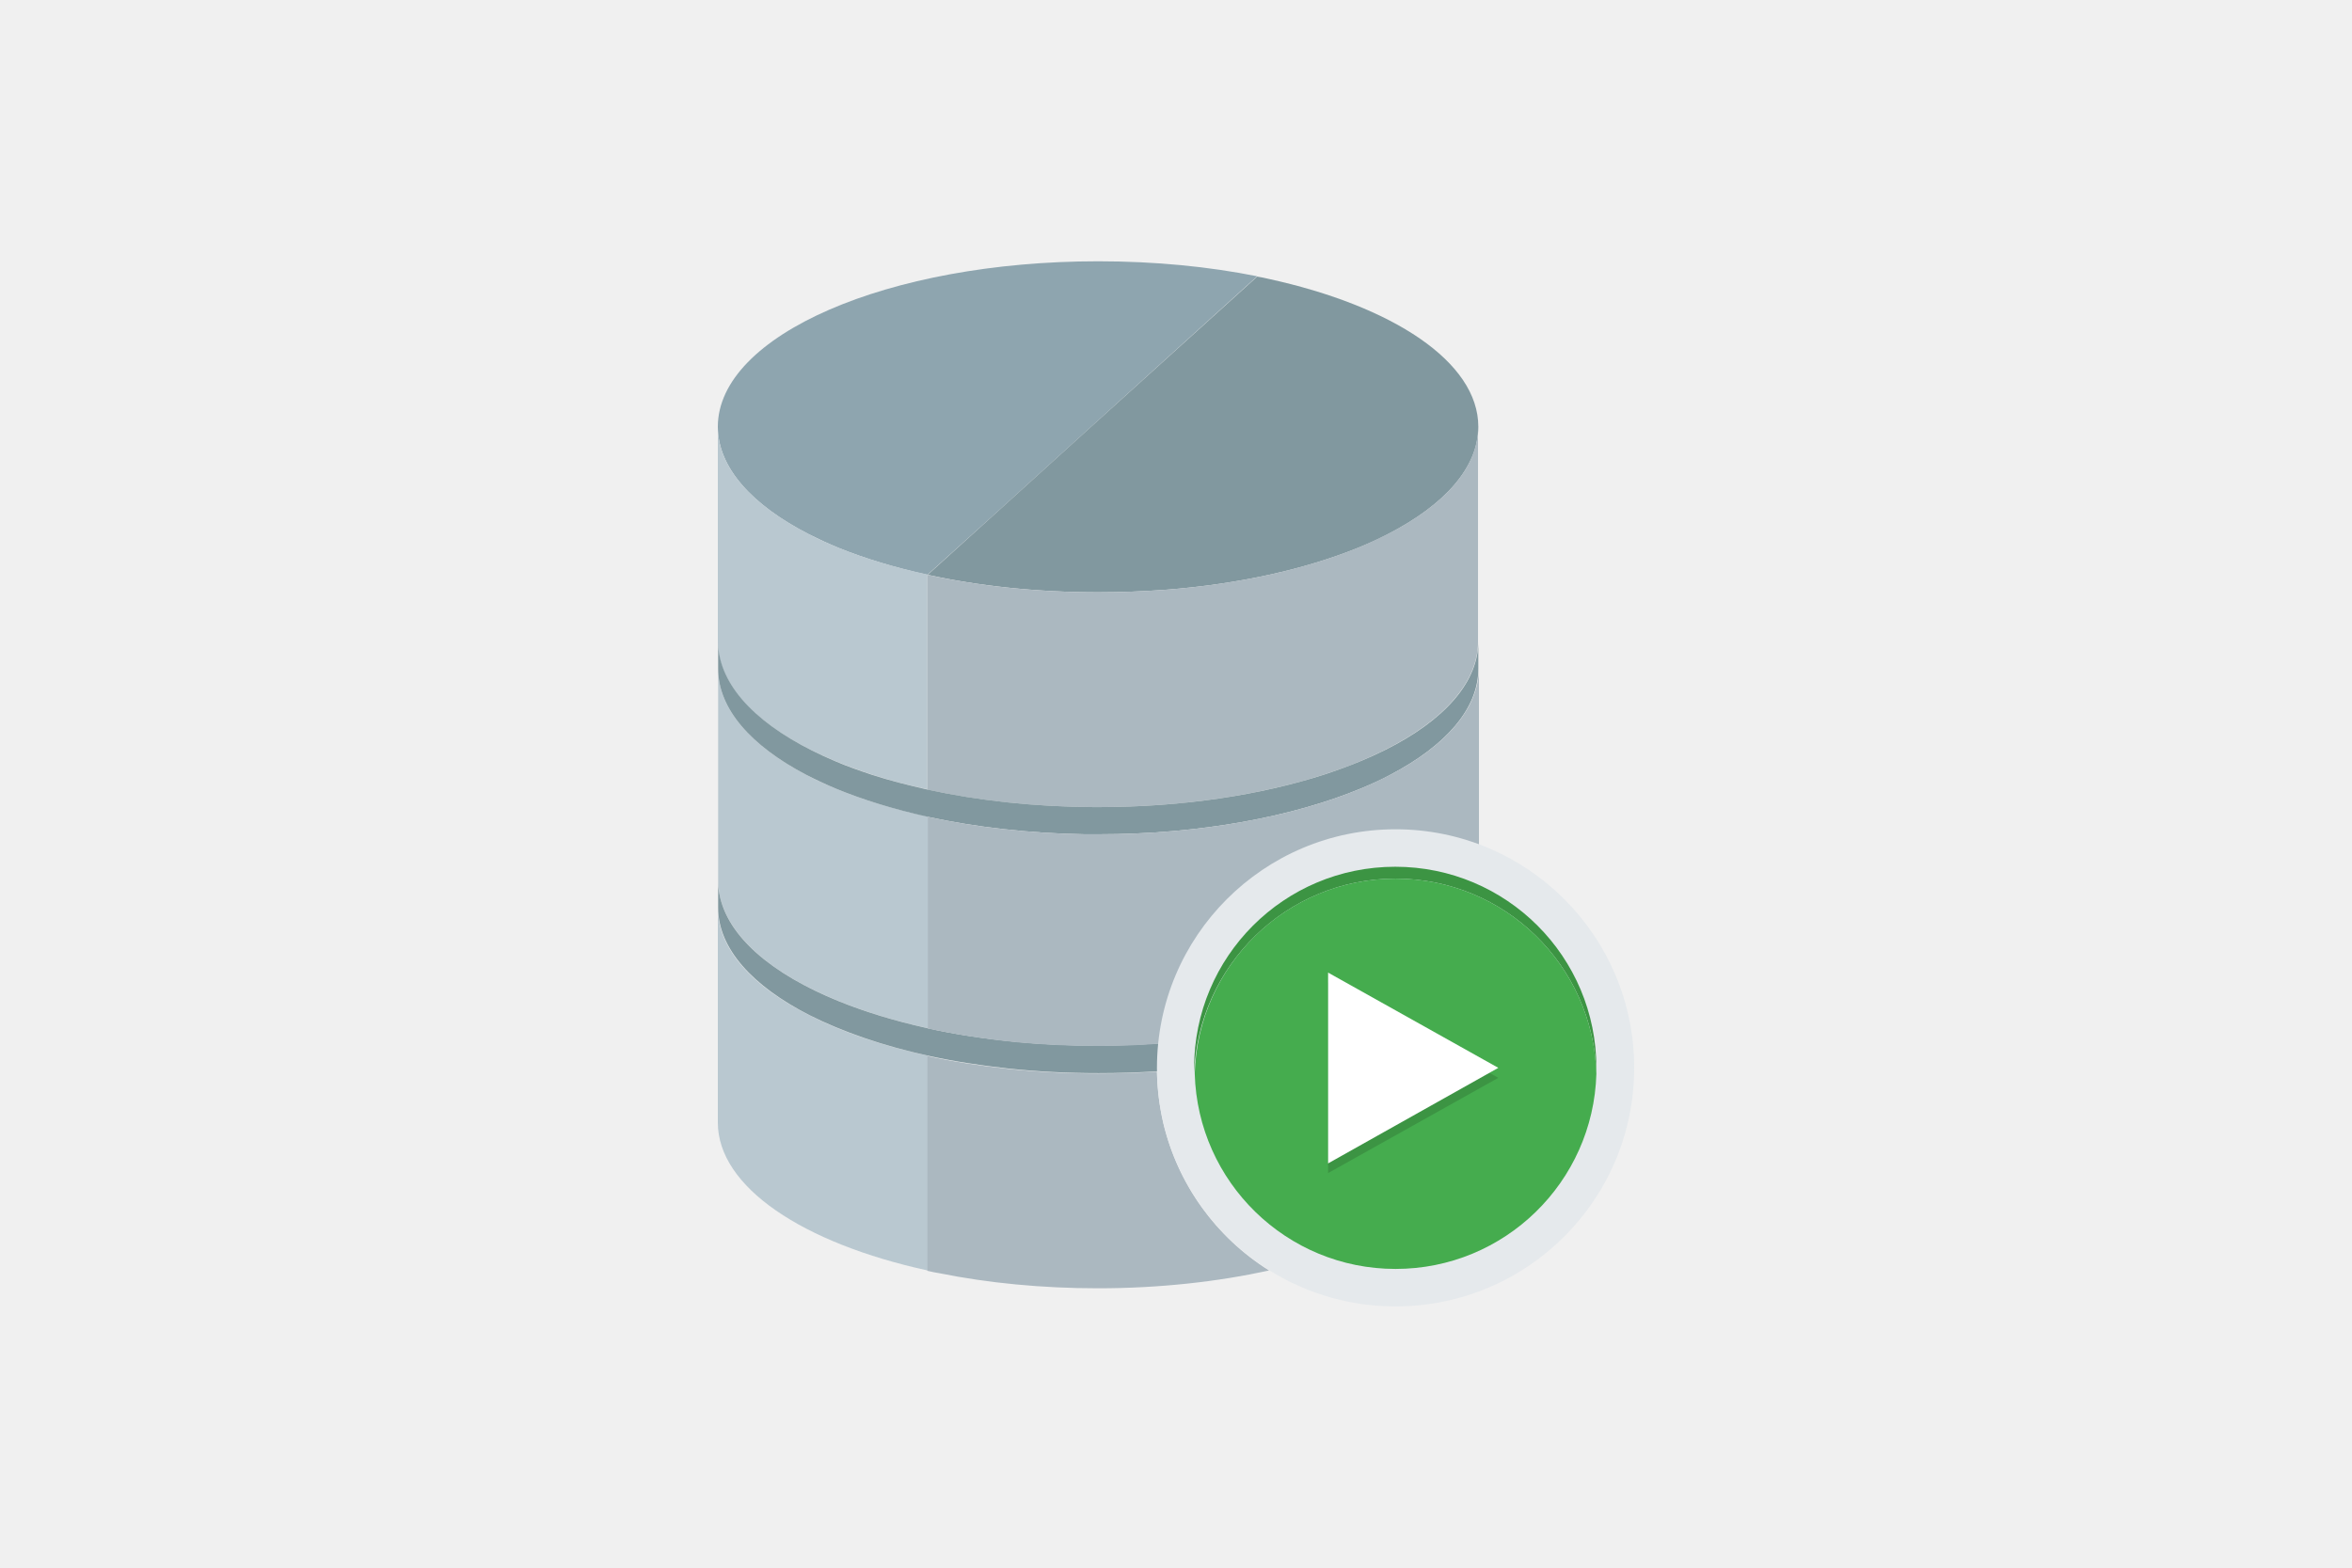
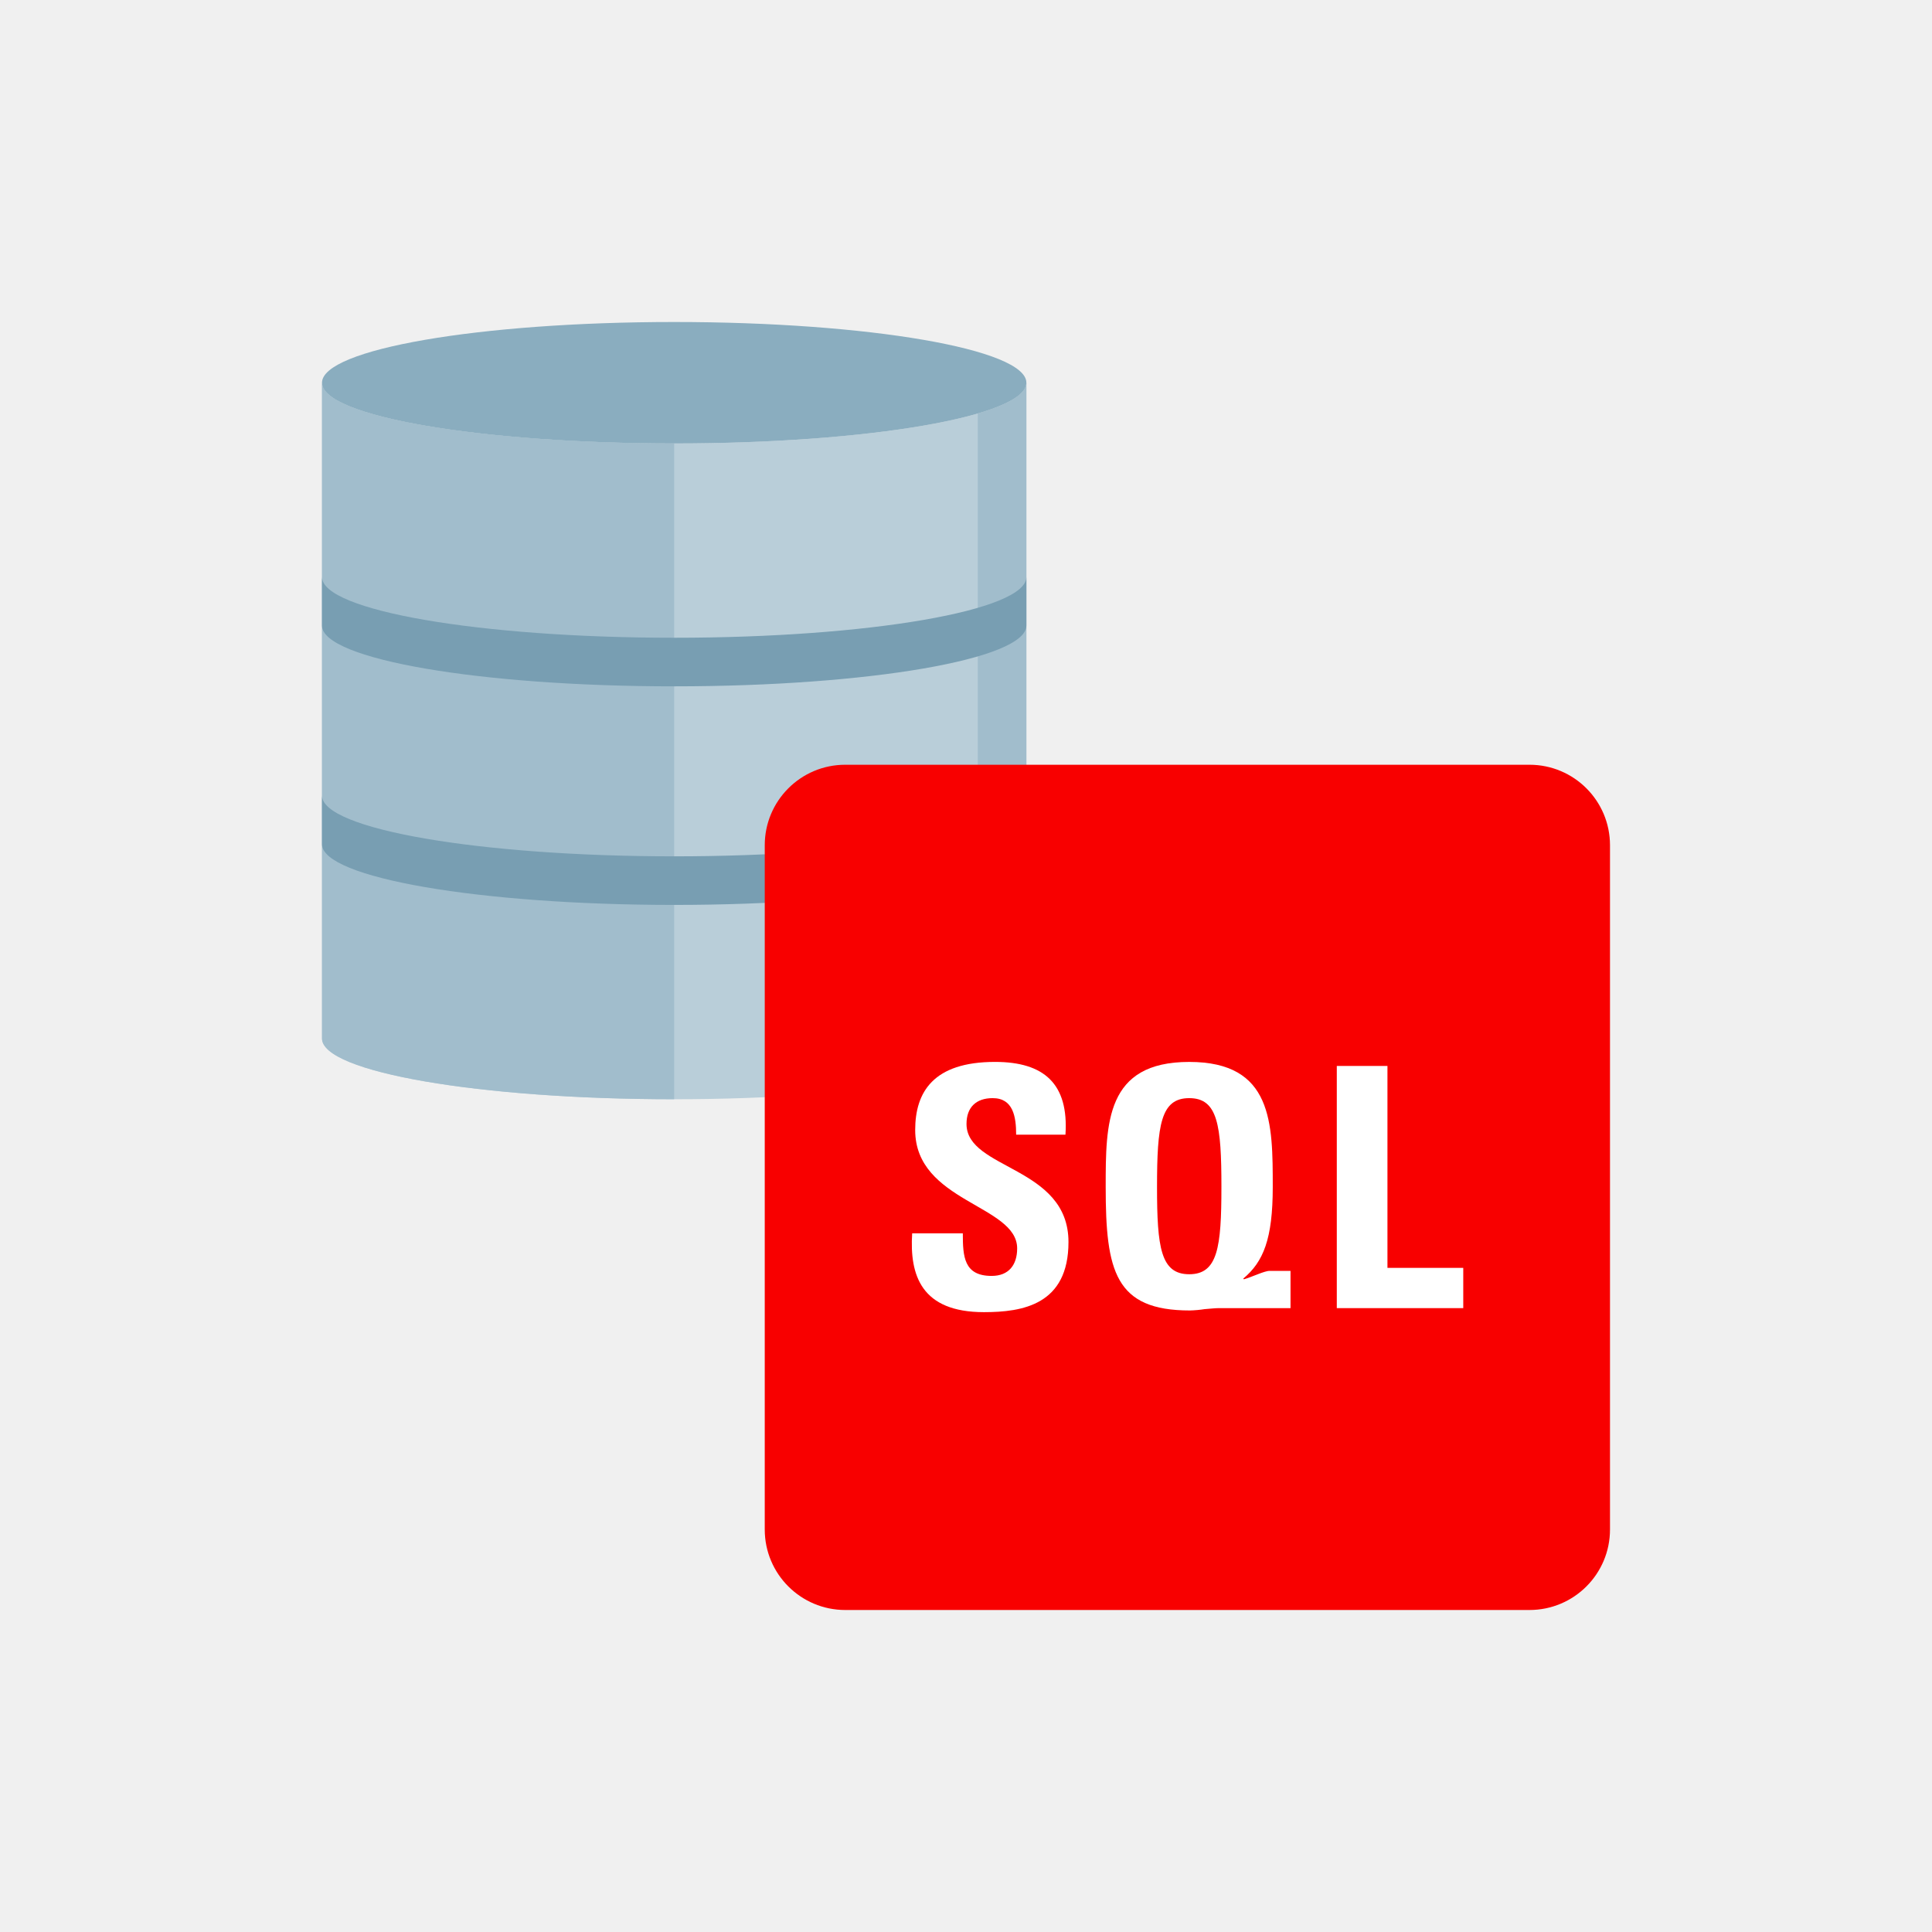
- <svg xmlns="http://www.w3.org/2000/svg" height="800" width="1200" xml:space="preserve" y="0" x="0" id="Calque_1" version="1.1" viewBox="-44.01 -83.675 381.42 502.05">
-   <style id="style357" type="text/css">.st0{fill:#b9c8d0}.st2{fill:#abb8c0}.st3{fill:#81989f}.st5{fill:#3c9443}</style>
-   <g transform="translate(-1.5)" id="XMLID_5_">
-     <path d="M30.7 241.4C12.5 232.2 1.5 220.2 1.5 207v68.8c0 20.7 27.3 38.7 67.2 47.4v-68.8c-14.6-3.2-27.5-7.6-38-13z" class="st0" id="XMLID_14_" />
-     <path d="M39.1 168.8c-3.3-1.4-6.5-2.8-9.4-4.4-17.5-9.2-28.1-21-28.1-33.9v67.7c0 1.5.2 2.9.4 4.4 2.6 13.6 16.8 25.7 38.4 34.4 8.4 3.4 17.9 6.3 28.3 8.6v-67.8c-10.9-2.3-20.9-5.4-29.6-9z" class="st0" id="XMLID_10_" />
-     <path d="M123.3 0C56 0 1.5 23.7 1.5 53c0 13.1 11 25.1 29.1 34.4 3 1.5 6.2 3 9.6 4.4 8.4 3.4 18 6.3 28.4 8.6L92 79.3l10.8-9.8L121 53l53.2-48.2C158.7 1.7 141.5 0 123.3 0z" id="XMLID_3_" fill="#8ea5af" />
-     <path d="M40.3 91.8c-3.4-1.4-6.6-2.8-9.6-4.4C12.5 78.1 1.5 66.1 1.5 53v68.7c0 1.5.2 2.9.4 4.4C4.4 139.4 18.1 151.3 39 160c3.8 1.6 7.7 3 11.9 4.4 5.6 1.8 11.5 3.4 17.7 4.7v-68.8c-10.3-2.2-19.9-5.1-28.3-8.5z" class="st0" id="XMLID_4_" />
-     <path d="M144.1 275.9c-1.2-5.3-1.9-10.8-2-16.4-6.1.4-12.4.6-18.9.6-10 0-19.7-.5-29-1.5-9-1-17.5-2.3-25.6-4.1v68.8c1.3.3 2.6.6 4 .8 15.4 3.1 32.6 4.8 50.6 4.8 19.7 0 38.3-2.1 54.8-5.7a76.595 76.595 0 01-33.9-47.3z" class="st2" id="XMLID_9_" />
-     <path d="M177.7 5.6c-1.2-.3-2.3-.5-3.5-.7L121 53l-18.2 16.5L92 79.3l-23.3 21.1c16.4 3.6 35 5.6 54.6 5.6 7.4 0 14.6-.3 21.6-.8 23.5-1.8 44.7-6.6 61.5-13.4 3.4-1.4 6.6-2.8 9.6-4.4 18.1-9.3 29-21.3 29-34.4 0-20.8-27.4-38.7-67.3-47.4z" class="st3" id="XMLID_2_" />
-     <path d="M215.9 87.4c-3 1.5-6.2 3-9.6 4.4-16.8 6.8-37.9 11.6-61.5 13.4-7 .5-14.2.8-21.6.8-19.6 0-38.2-2-54.6-5.6v68.8c16 3.5 34.1 5.5 53.2 5.6h1.4c27.1 0 52.1-3.9 72.3-10.4 4.2-1.4 8.2-2.8 11.9-4.4 20.8-8.7 34.6-20.6 37.1-33.9.3-1.4.4-2.9.4-4.4V53c.1 13.1-10.8 25.1-29 34.4z" class="st2" id="XMLID_7_" />
-     <g id="XMLID_1_">
-       <path d="M244.6 126.1c-2.5 13.3-16.2 25.2-37.1 33.9-3.8 1.6-7.7 3-11.9 4.4-20.2 6.5-45.2 10.4-72.3 10.4h-1.4c-19.1-.1-37.2-2.1-53.2-5.6-6.2-1.4-12.1-2.9-17.7-4.7-4.2-1.4-8.2-2.8-11.9-4.4-20.9-8.8-34.6-20.7-37.1-34-.3-1.4-.4-2.9-.4-4.4v8.8c0 12.9 10.6 24.7 28.1 33.9 2.9 1.5 6.1 3 9.4 4.4 8.7 3.6 18.7 6.7 29.6 9.1 15.2 3.3 32.3 5.3 50.3 5.6h4.3c32.7 0 62.3-5.6 84.2-14.7 3.3-1.4 6.5-2.8 9.4-4.4 17.5-9.2 28.1-21 28.1-33.9v-8.8c0 1.5-.1 3-.4 4.4z" class="st3" id="XMLID_8_" />
-       <path d="M244.6 202.6c-2.4 12.7-15 24.1-34.3 32.7-1.3.6-2.7 1.2-4.1 1.7-3 1.2-6 2.3-9.3 3.4-12.4 4.1-26.7 7.2-42.2 9-4 .5-8.1.8-12.3 1.1-6.3.4-12.7.7-19.2.7-9 0-17.8-.4-26.2-1.2-10-1-19.5-2.4-28.4-4.4-10.4-2.3-19.9-5.2-28.3-8.6-21.5-8.7-35.8-20.8-38.3-34.4-.3-1.4-.4-2.9-.4-4.4v8.8c0 13.1 11 25.1 29.2 34.4 10.5 5.3 23.4 9.8 38 13 8.1 1.8 16.6 3.1 25.6 4.1 9.3 1 19 1.5 29 1.5 6.4 0 12.7-.2 18.9-.6 4.1-.3 8.1-.6 12-1.1 15.7-1.8 30.2-4.9 42.8-9.1 6.9-2.3 13.3-4.9 18.9-7.8.9-.5 1.8-1 2.7-1.4 16.5-9 26.4-20.5 26.4-33v-8.7c0 .5-.1.9-.1 1.4-.1 1-.2 2-.4 2.9z" class="st3" id="XMLID_19_" />
-     </g>
-     <path d="M216.9 164.4a138 138 0 01-9.4 4.4c-21.9 9.1-51.5 14.7-84.2 14.7H119c-18.1-.3-35.1-2.3-50.3-5.6v67.8c8.9 1.9 18.4 3.4 28.4 4.4 8.4.8 17.2 1.2 26.2 1.2 6.5 0 13-.2 19.2-.7 4.2-.3 8.3-.7 12.3-1.1 15.5-1.8 29.8-4.9 42.2-9 3.2-1.1 6.3-2.2 9.3-3.4 1.4-.6 2.7-1.1 4.1-1.7 19.3-8.6 31.9-20 34.3-32.7.2-1 .3-2 .4-3 0-.5.1-.9.1-1.4v-67.8c-.2 12.9-10.7 24.7-28.3 33.9z" class="st2" id="XMLID_16_" />
-     <g id="XMLID_54_">
-       <circle r="76.4" cy="258.3" cx="218.5" id="XMLID_85_" fill="#e5e9ec" />
-       <g id="XMLID_78_">
-         <path d="M218.5 197.7c34.9 0 63.3 27.8 64.3 62.5v-1.9c0-35.6-28.8-64.4-64.4-64.4-35.6 0-64.4 28.8-64.4 64.4v1.9c1.2-34.6 29.6-62.5 64.5-62.5z" class="st5" id="XMLID_82_" />
-         <path d="M218.5 322.7c34.9 0 63.3-27.8 64.3-62.5-1-34.7-29.4-62.5-64.3-62.5s-63.3 27.8-64.3 62.5c1 34.7 29.4 62.5 64.3 62.5z" id="XMLID_79_" fill="#45ac4e" />
-       </g>
-       <path class="st5" id="XMLID_67_" d="M196.9 256v36l54.5-30.5-54.5-30.5z" />
-       <path id="XMLID_58_" fill="#fff" d="M196.9 252.8v36.1l54.5-30.6-54.5-30.5z" />
-     </g>
+ <svg xmlns="http://www.w3.org/2000/svg" id="Icons" viewBox="0 0 288 288">
+   <defs>
+     <style>.cls-1{fill:#b9ced9;}.cls-2{fill:#a1bdcc;}.cls-3{fill:#8aadbf;}.cls-4{fill:#789eb2;}.cls-5{fill:none;}.cls-6{fill:#f80000;}.cls-7{fill:#fff;}</style>
+   </defs>
+   <g id="db-logobox">
+     <path class="cls-1" d="M100.5,66.1c-29,0-52.5-4.052-52.5-9.051V154.81c0,5,23.5,9.052,52.5,9.052s52.5-4.053,52.5-9.052V57.052C153,62.051,129.5,66.1,100.5,66.1Z" />
+     <path class="cls-2" d="M48,57.052V154.81c0,5,23.5,9.052,52.5,9.052V66.1C71.505,66.1,48,62.051,48,57.052Z" />
+     <path class="cls-2" d="M145.759,61.642V159.4c4.6-1.345,7.241-2.914,7.241-4.589V57.052C153,58.727,150.36,60.3,145.759,61.642Z" />
+     <ellipse class="cls-3" cx="100.5" cy="57.052" rx="52.5" ry="9.052" />
+     <path class="cls-4" d="M48,118.6c0,5,23.5,9.052,52.5,9.052S153,123.6,153,118.6v7.242c0,5-23.5,9.052-52.5,9.052S48,130.844,48,125.845Z" />
+     <path class="cls-4" d="M153,86.017c0,5-23.5,9.052-52.5,9.052S48,91.016,48,86.017v7.242c0,5,23.5,9.051,52.5,9.051S153,98.258,153,93.259Z" />
+     <rect class="cls-5" width="288" height="288" />
+     <rect class="cls-6" x="114" y="114" width="126" height="126" rx="12" ry="12" />
+     <path class="cls-7" d="M146.676,195.6c-9.351,0-11.1-5.5-10.7-11.75h7.55c0,3.45.15,6.349,4.3,6.349,2.551,0,3.8-1.649,3.8-4.1,0-6.5-15.2-6.9-15.2-17.652,0-5.65,2.7-10.15,11.9-10.15,7.351,0,11,3.3,10.5,10.851h-7.35c0-2.7-.451-5.451-3.5-5.451-2.451,0-3.9,1.35-3.9,3.85,0,6.851,15.2,6.251,15.2,17.6C159.276,194.5,152.426,195.6,146.676,195.6Z" />
+     <path class="cls-7" d="M192.376,195h-10.65c-.651,0-1.4.1-2.151.15a17.123,17.123,0,0,1-2.2.2c-11.15,0-12.551-5.85-12.551-18.4,0-9.55,0-18.651,12.451-18.651s12.452,9.1,12.452,18.651c0,7.75-1.4,11.151-4.4,13.651l.1.1c1.1-.3,3.05-1.251,3.8-1.251h3.149Zm-10.3-18.051c0-9.251-.55-13.251-4.8-13.251s-4.8,4-4.8,13.251c0,9,.55,13,4.8,13S182.075,185.945,182.075,176.945Z" />
+     <path class="cls-7" d="M199.274,195v-36.1h7.551V189h11.3v6Z" />
  </g>
</svg>
